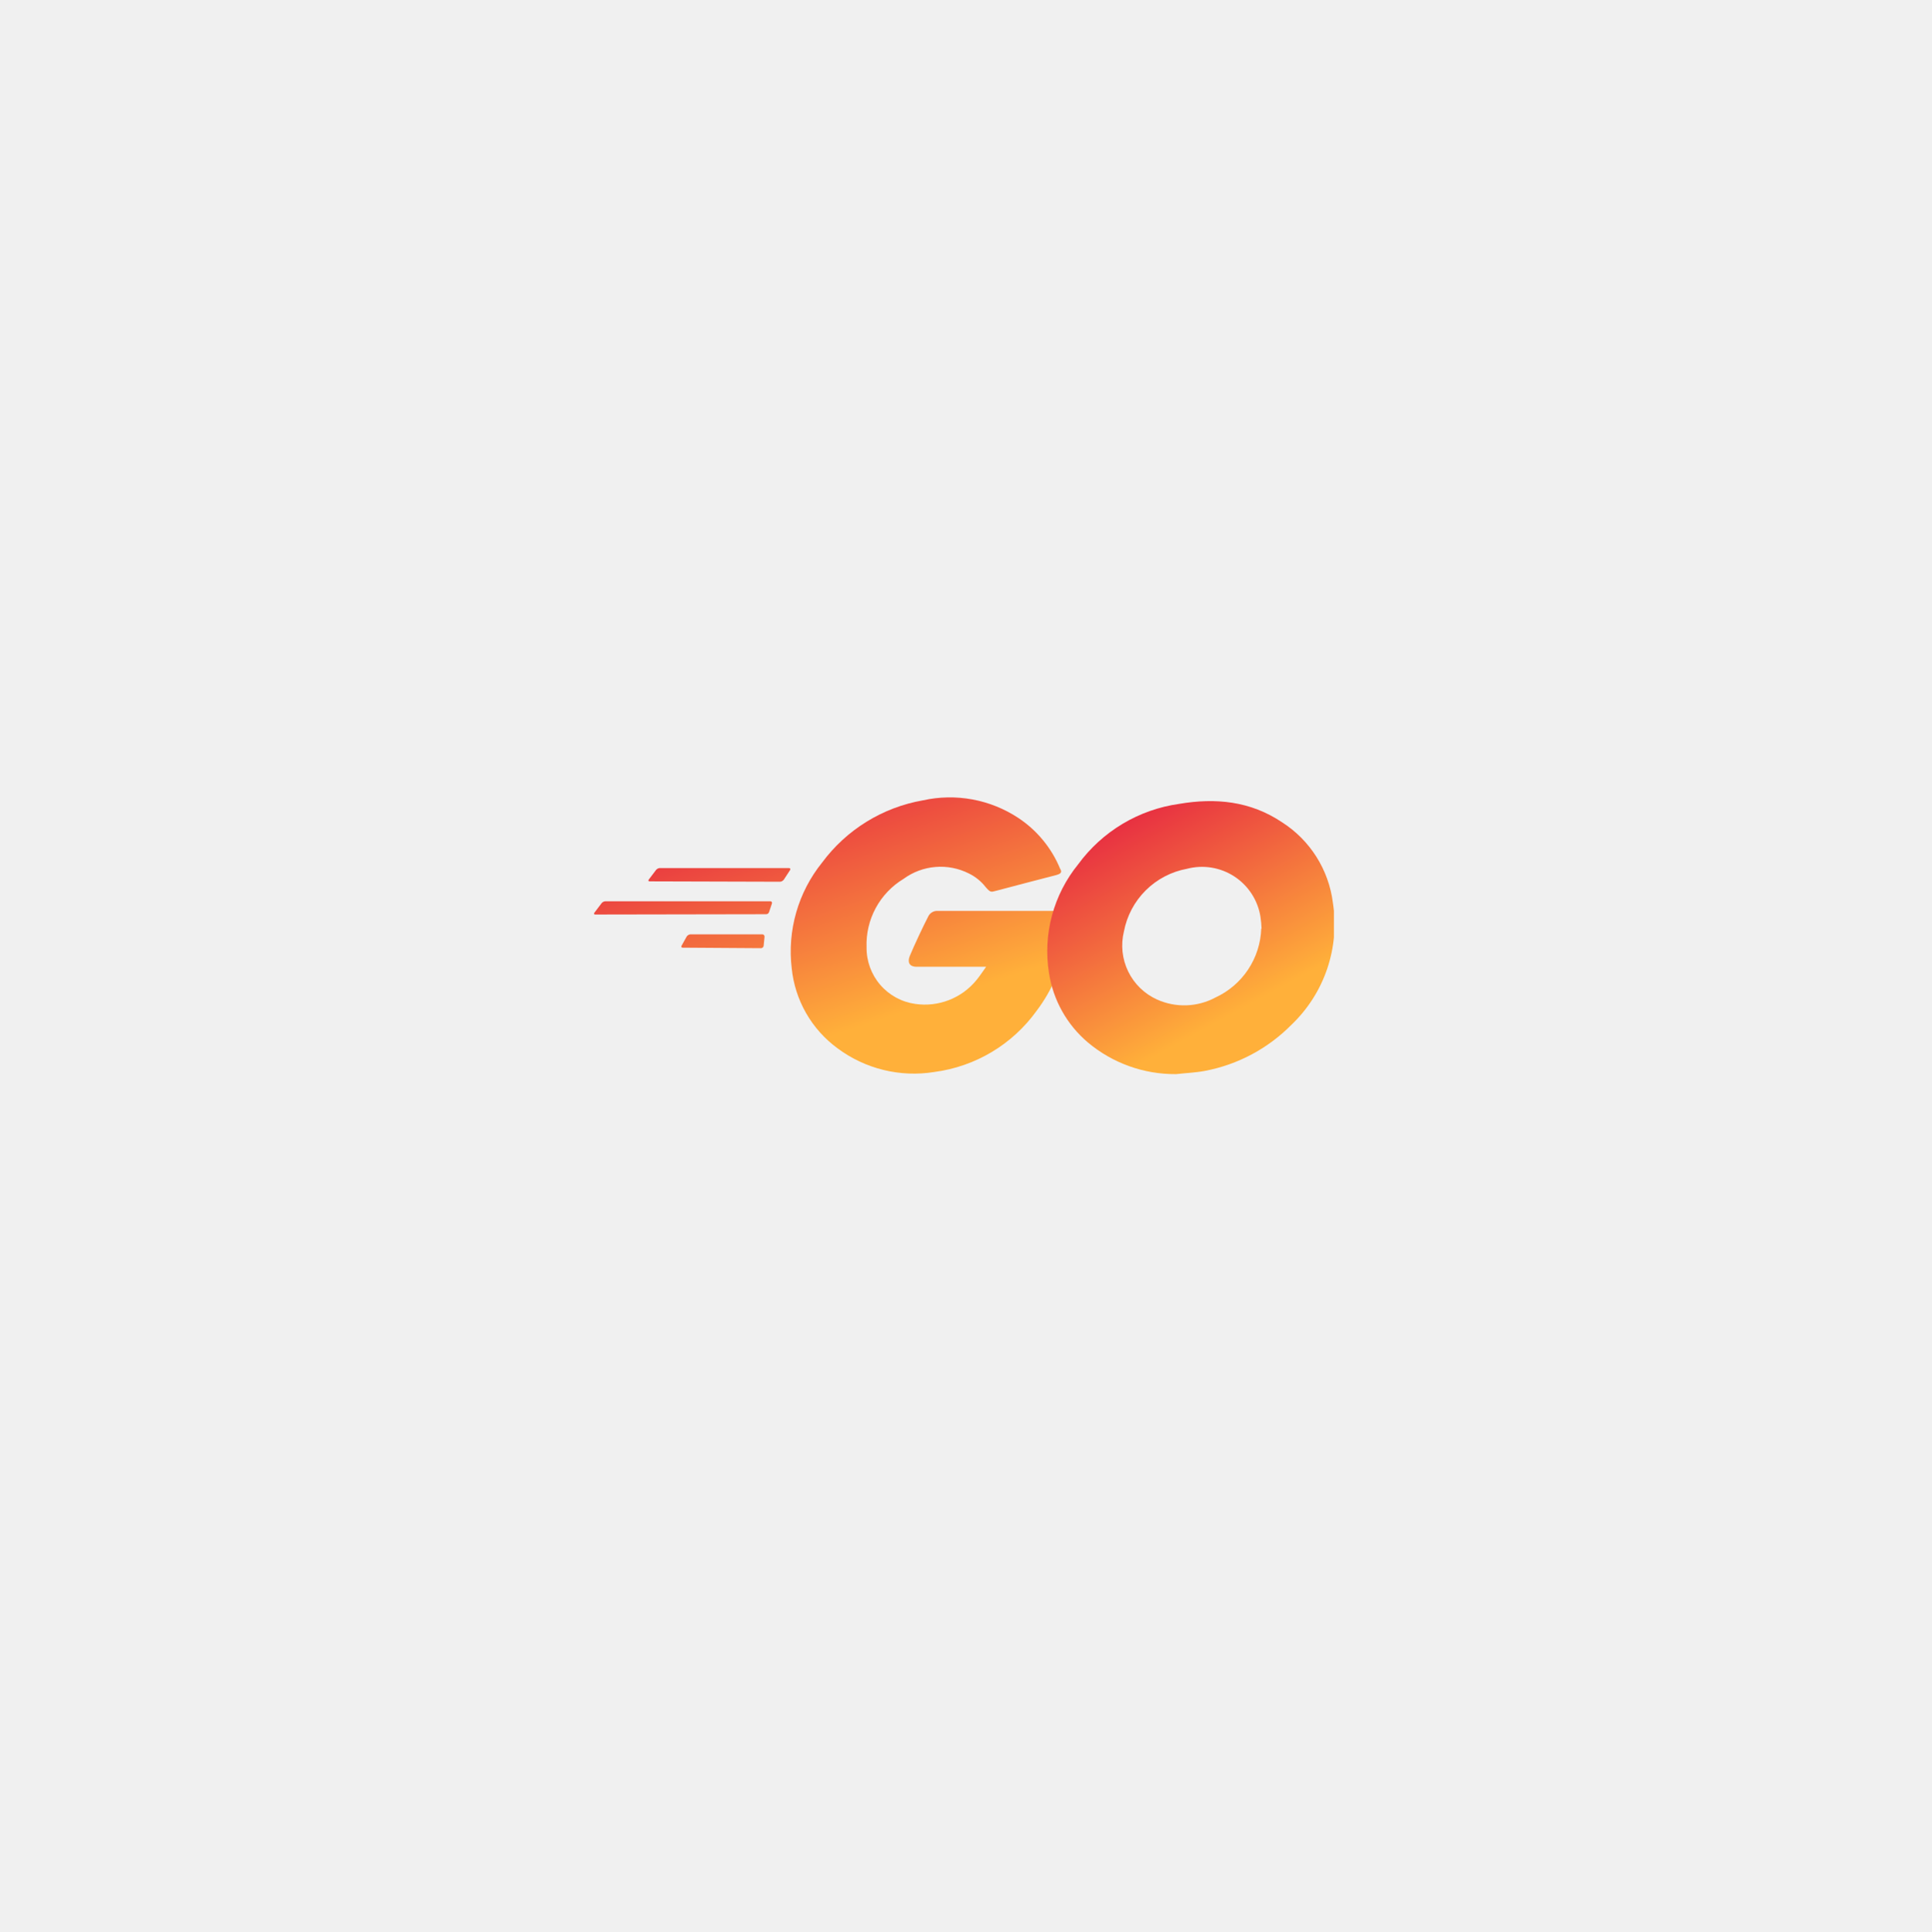
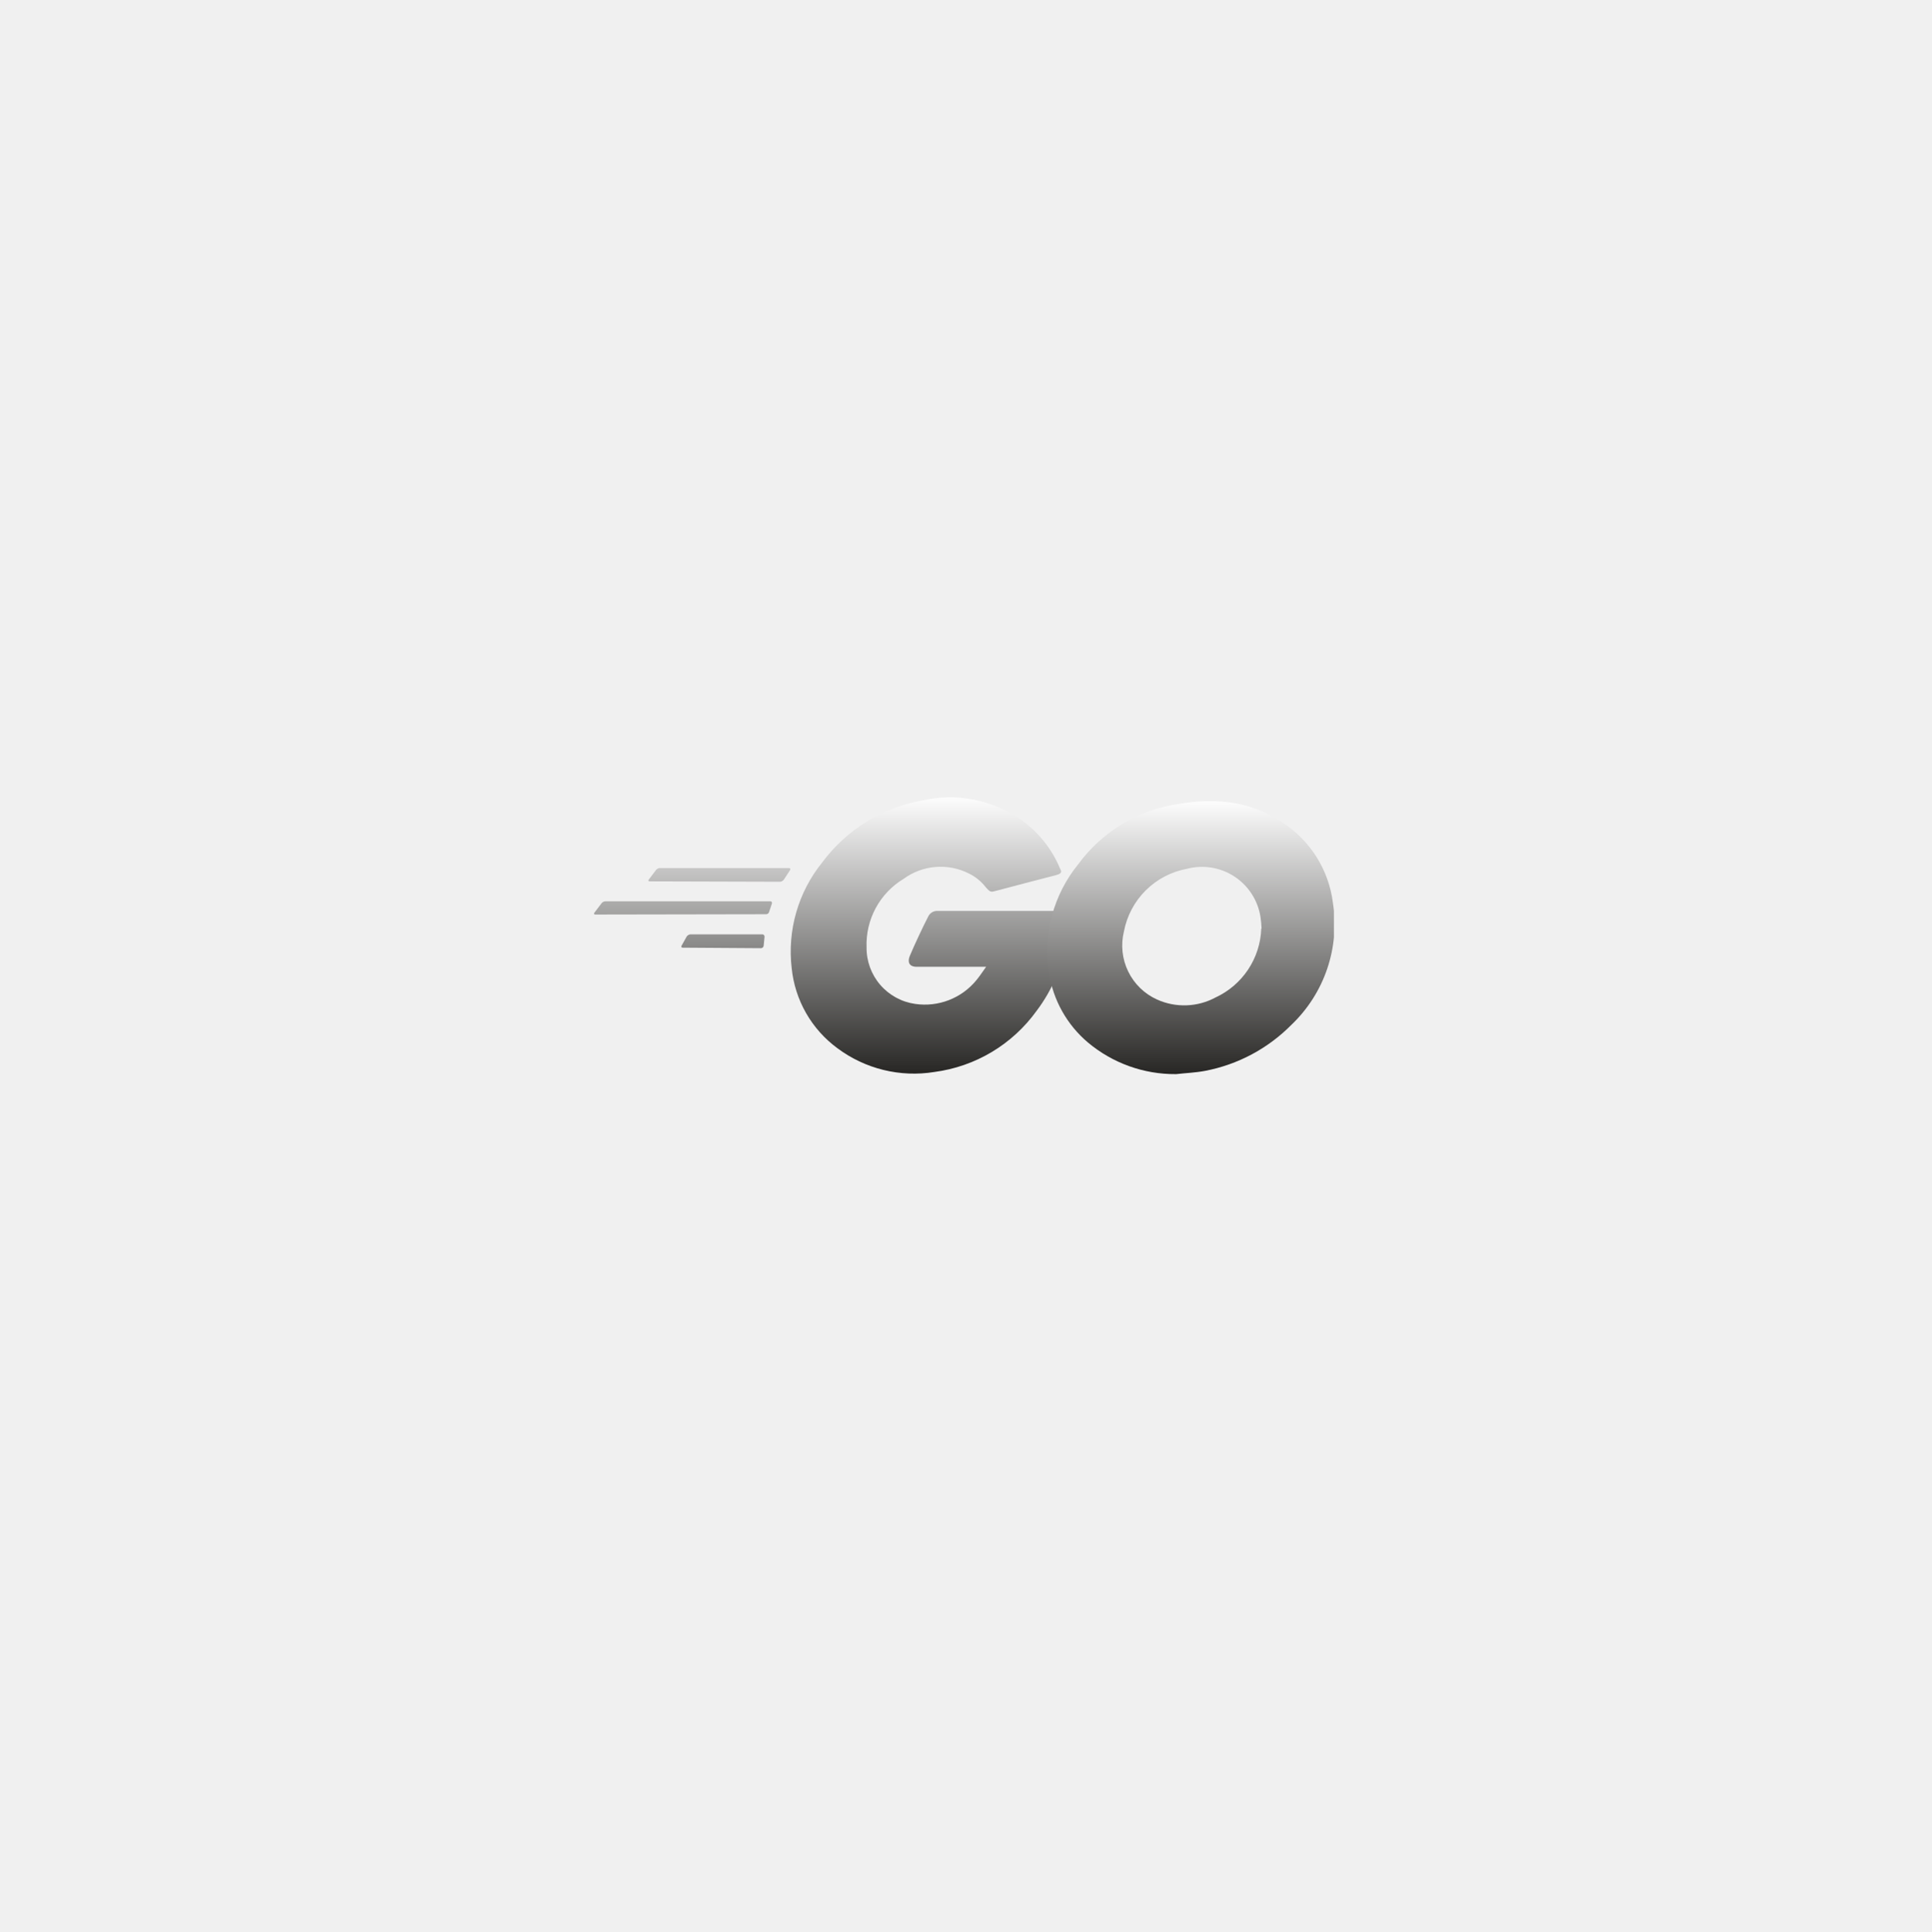
<svg xmlns="http://www.w3.org/2000/svg" width="261" height="261" viewBox="0 0 261 261" fill="none">
  <defs>
-     <linearGradient id="myGradient" gradientTransform="rotate(60)">
-       <stop offset="0%" stop-color="#e21143" />
-       <stop offset="100%" stop-color="#ffb03a" />
+     <linearGradient id="myGradient" gradientTransform="rotate(90)">
+       <stop offset="0%" stop-color="#FDFDFD" />
+       <stop offset="100%" stop-color="#272624" />
    </linearGradient>
  </defs>
  <g clip-path="url(#clip0_303_17228)">
    <path d="M87.826 119.115C87.626 119.115 87.576 119.025 87.676 118.875L88.676 117.555C88.751 117.471 88.844 117.406 88.948 117.364C89.052 117.322 89.164 117.306 89.276 117.315H106.616C106.816 117.315 106.856 117.465 106.766 117.605L105.936 118.875C105.878 118.954 105.805 119.02 105.721 119.07C105.636 119.12 105.543 119.152 105.446 119.165L87.826 119.115ZM80.466 123.595C80.276 123.595 80.226 123.495 80.326 123.355L81.326 122.035C81.397 121.958 81.484 121.898 81.581 121.858C81.677 121.819 81.782 121.801 81.886 121.805H104.086C104.124 121.8 104.162 121.804 104.197 121.817C104.232 121.831 104.264 121.853 104.288 121.882C104.312 121.912 104.328 121.947 104.335 121.984C104.342 122.021 104.339 122.059 104.326 122.095L103.936 123.265C103.907 123.356 103.847 123.435 103.767 123.488C103.687 123.54 103.592 123.564 103.496 123.555L80.466 123.595ZM92.276 128.075C92.076 128.075 92.026 127.935 92.126 127.785L92.806 126.565C92.862 126.484 92.935 126.416 93.019 126.366C93.104 126.316 93.198 126.285 93.296 126.275H103.036C103.226 126.275 103.326 126.425 103.326 126.615L103.206 127.805C103.199 127.893 103.161 127.976 103.099 128.038C103.037 128.1 102.954 128.138 102.866 128.145L92.276 128.075ZM142.816 118.245C139.746 119.025 137.646 119.605 134.636 120.385C133.906 120.575 133.856 120.625 133.216 119.895C132.607 119.113 131.827 118.48 130.936 118.045C129.541 117.343 127.98 117.039 126.423 117.168C124.867 117.297 123.377 117.853 122.116 118.775C120.532 119.73 119.233 121.091 118.354 122.718C117.475 124.345 117.047 126.177 117.116 128.025C117.093 129.881 117.748 131.682 118.957 133.09C120.167 134.498 121.848 135.417 123.686 135.675C125.227 135.901 126.8 135.722 128.251 135.158C129.702 134.594 130.982 133.662 131.966 132.455C132.406 131.925 132.786 131.335 133.276 130.655H123.876C122.876 130.655 122.616 130.025 122.956 129.195C123.586 127.685 124.756 125.195 125.436 123.885C125.542 123.651 125.714 123.453 125.931 123.315C126.147 123.176 126.399 123.103 126.656 123.105H144.396C144.306 124.425 144.306 125.735 144.106 127.055C143.596 130.521 142.22 133.802 140.106 136.595C138.489 138.847 136.428 140.744 134.049 142.168C131.67 143.592 129.025 144.514 126.276 144.875C123.989 145.246 121.65 145.152 119.4 144.601C117.15 144.05 115.033 143.051 113.176 141.665C111.447 140.396 110.003 138.778 108.938 136.916C107.874 135.054 107.212 132.989 106.996 130.855C106.695 128.323 106.903 125.757 107.607 123.307C108.311 120.856 109.497 118.571 111.096 116.585C114.391 112.133 119.271 109.119 124.726 108.165C126.926 107.676 129.202 107.634 131.418 108.043C133.634 108.452 135.746 109.303 137.626 110.545C140.154 112.219 142.122 114.612 143.276 117.415C143.566 117.855 143.376 118.095 142.796 118.245H142.816Z" fill="url('#myGradient')" />
    <path d="M158.906 145.165C154.564 145.194 150.352 143.677 147.026 140.885C144.194 138.491 142.326 135.151 141.766 131.485C141.354 128.898 141.493 126.253 142.174 123.723C142.855 121.194 144.062 118.836 145.716 116.805C147.328 114.603 149.364 112.747 151.705 111.345C154.046 109.944 156.644 109.026 159.346 108.645C164.276 107.805 168.986 108.255 173.276 111.135C175.145 112.332 176.729 113.925 177.914 115.802C179.1 117.679 179.858 119.793 180.136 121.995C180.605 124.993 180.341 128.06 179.366 130.934C178.39 133.807 176.733 136.402 174.536 138.495C171.364 141.707 167.291 143.879 162.856 144.725C161.536 144.975 160.226 145.015 158.956 145.165H158.906ZM170.496 125.495C170.478 124.956 170.428 124.418 170.346 123.885C170.169 122.783 169.764 121.73 169.155 120.794C168.547 119.858 167.75 119.06 166.815 118.45C165.879 117.841 164.827 117.434 163.725 117.256C162.623 117.077 161.496 117.132 160.416 117.415C158.307 117.802 156.364 118.818 154.843 120.33C153.323 121.841 152.295 123.778 151.896 125.885C151.45 127.7 151.655 129.614 152.473 131.295C153.291 132.976 154.672 134.317 156.376 135.085C157.626 135.647 158.989 135.914 160.359 135.866C161.729 135.817 163.069 135.454 164.276 134.805C166.065 133.978 167.59 132.671 168.681 131.029C169.772 129.387 170.387 127.475 170.456 125.505L170.496 125.495Z" fill="url('#myGradient')" />
  </g>
  <defs>
    <filter id="filter0_d_303_17228" x="0.724" y="0.891" width="260" height="260" filterUnits="userSpaceOnUse" color-interpolation-filters="sRGB">
      <feFlood flood-opacity="0" result="BackgroundImageFix" />
      <feColorMatrix in="SourceAlpha" type="matrix" values="0 0 0 0 0 0 0 0 0 0 0 0 0 0 0 0 0 0 127 0" result="hardAlpha" />
      <feOffset dy="4" />
      <feGaussianBlur stdDeviation="20" />
      <feComposite in2="hardAlpha" operator="out" />
      <feColorMatrix type="matrix" values="0 0 0 0 0.037 0 0 0 0 0.035 0 0 0 0 0.048 0 0 0 0.1 0" />
      <feBlend mode="normal" in2="BackgroundImageFix" result="effect1_dropShadow_303_17228" />
      <feBlend mode="normal" in="SourceGraphic" in2="effect1_dropShadow_303_17228" result="shape" />
    </filter>
    <clipPath id="clip0_303_17228">
      <rect width="100" height="37.36" fill="white" transform="translate(80.2761 107.805)" />
    </clipPath>
  </defs>
</svg>
